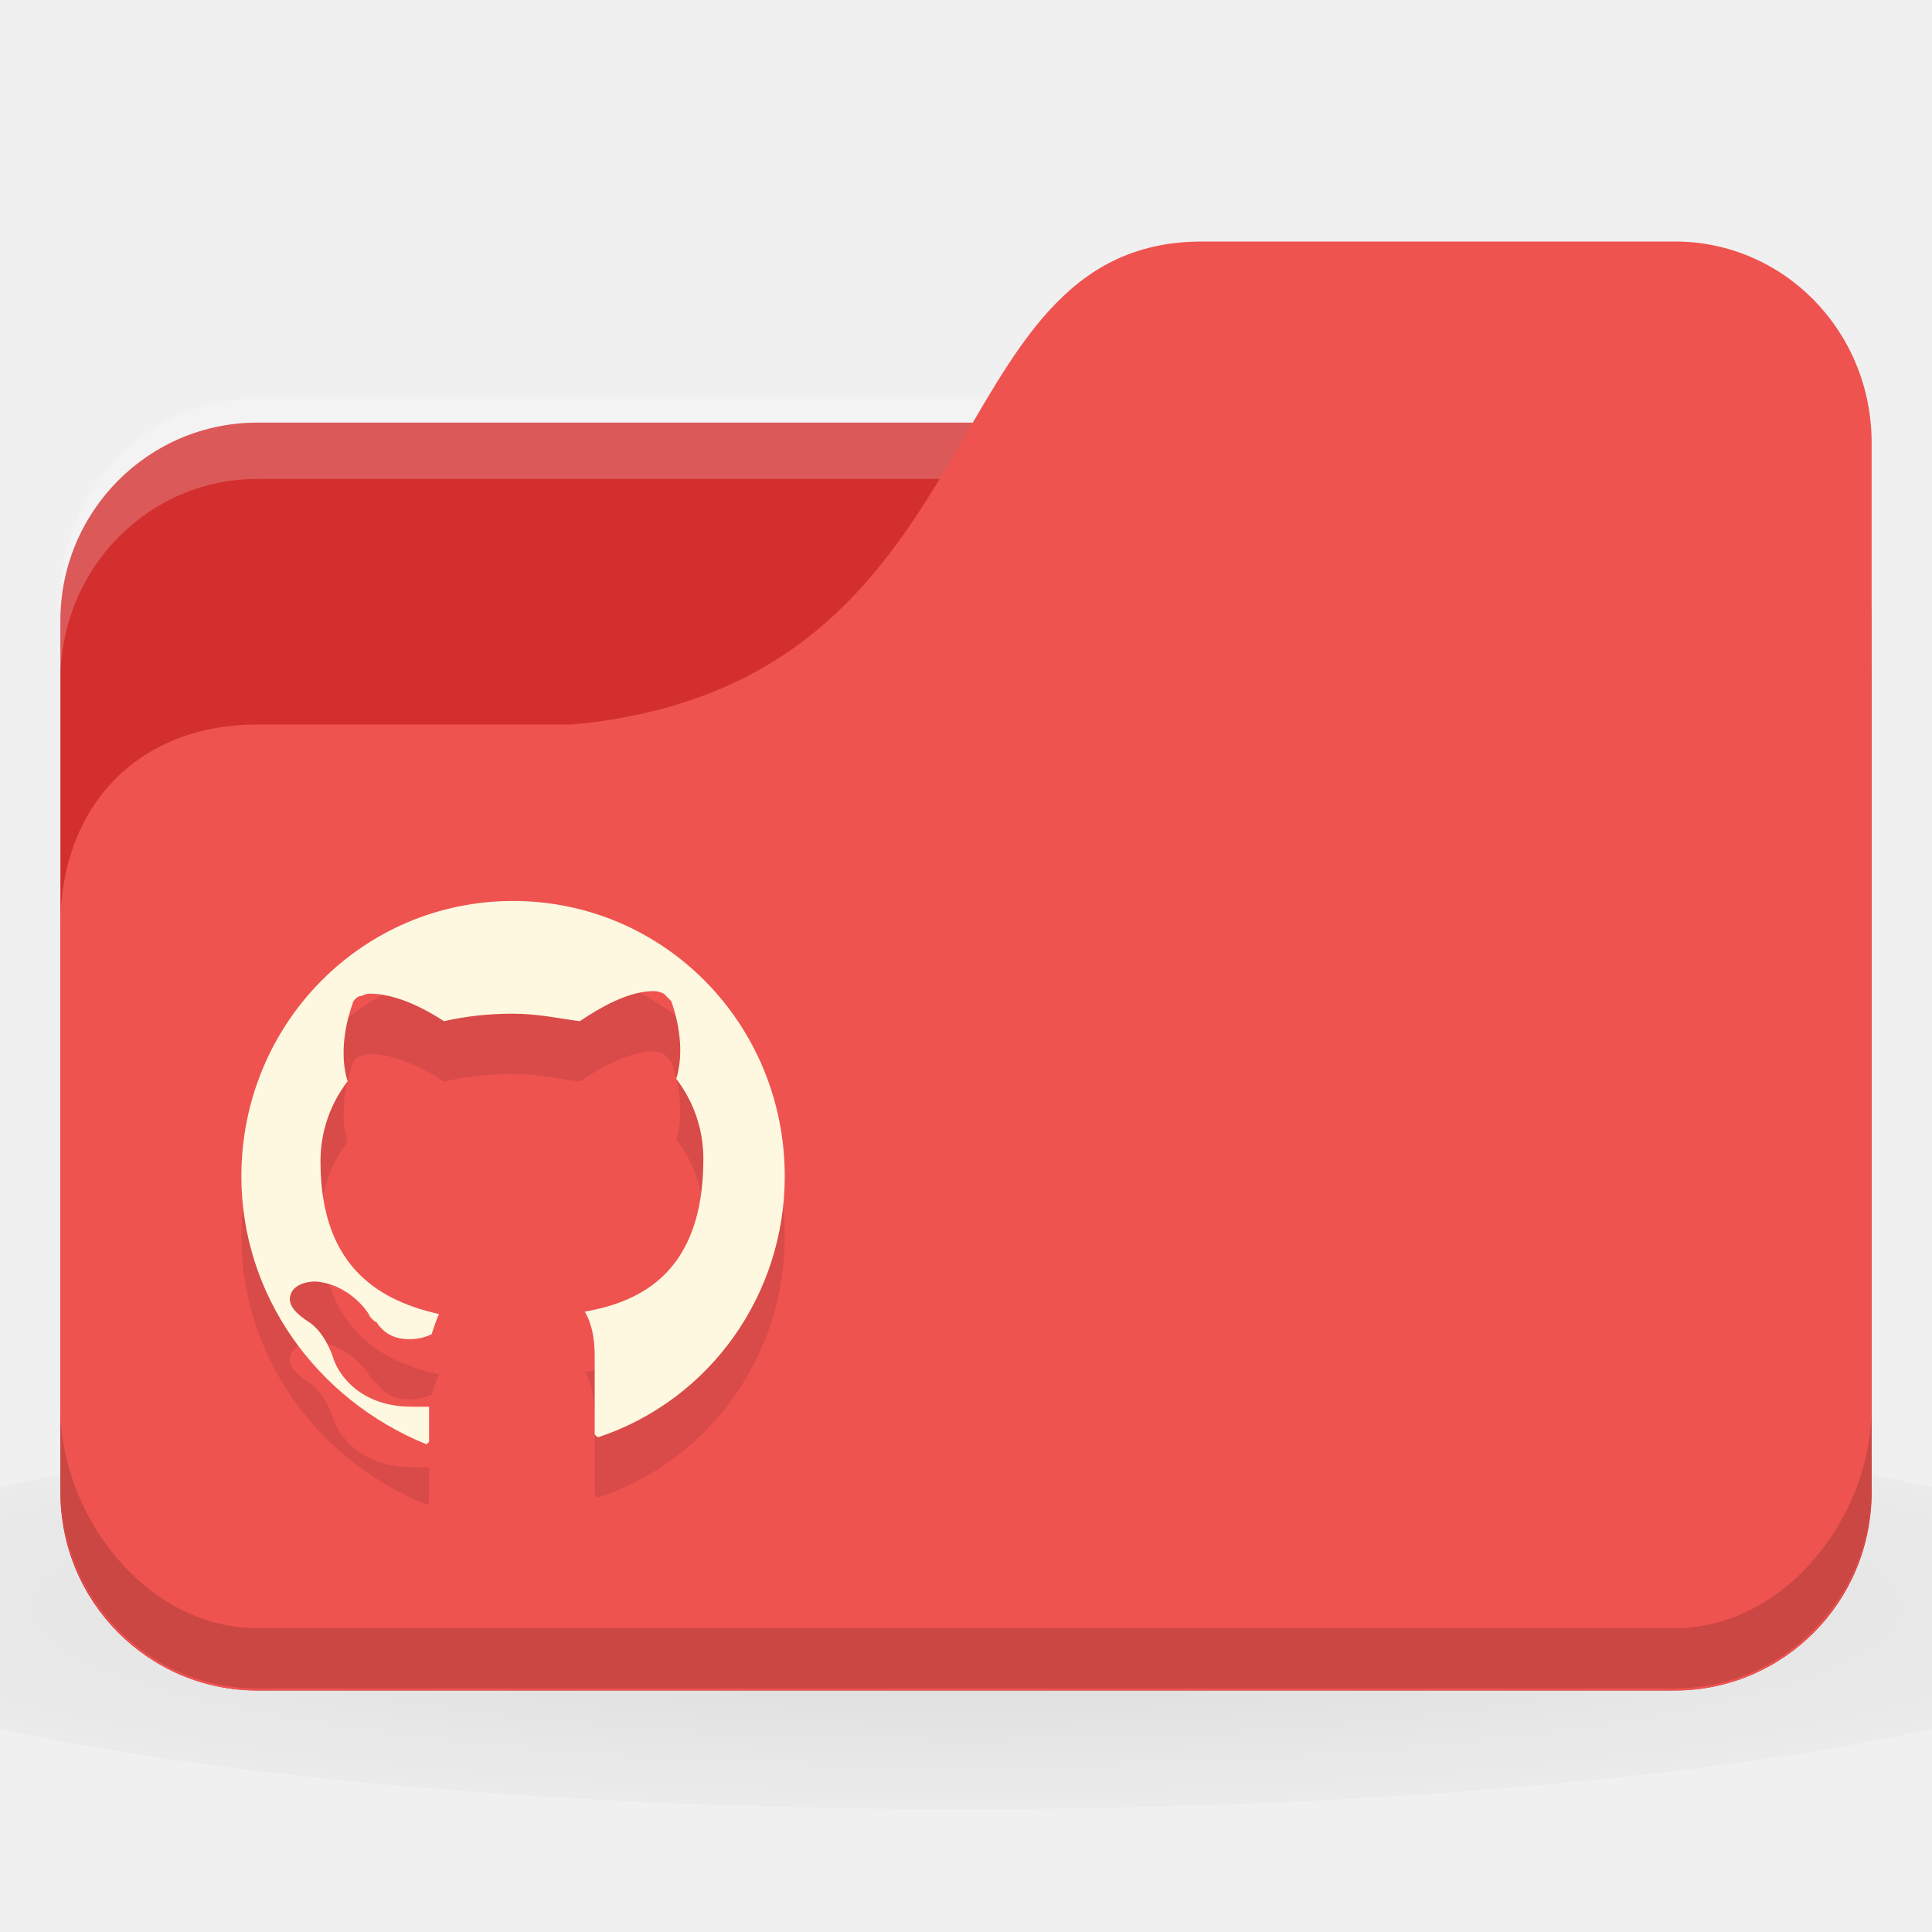
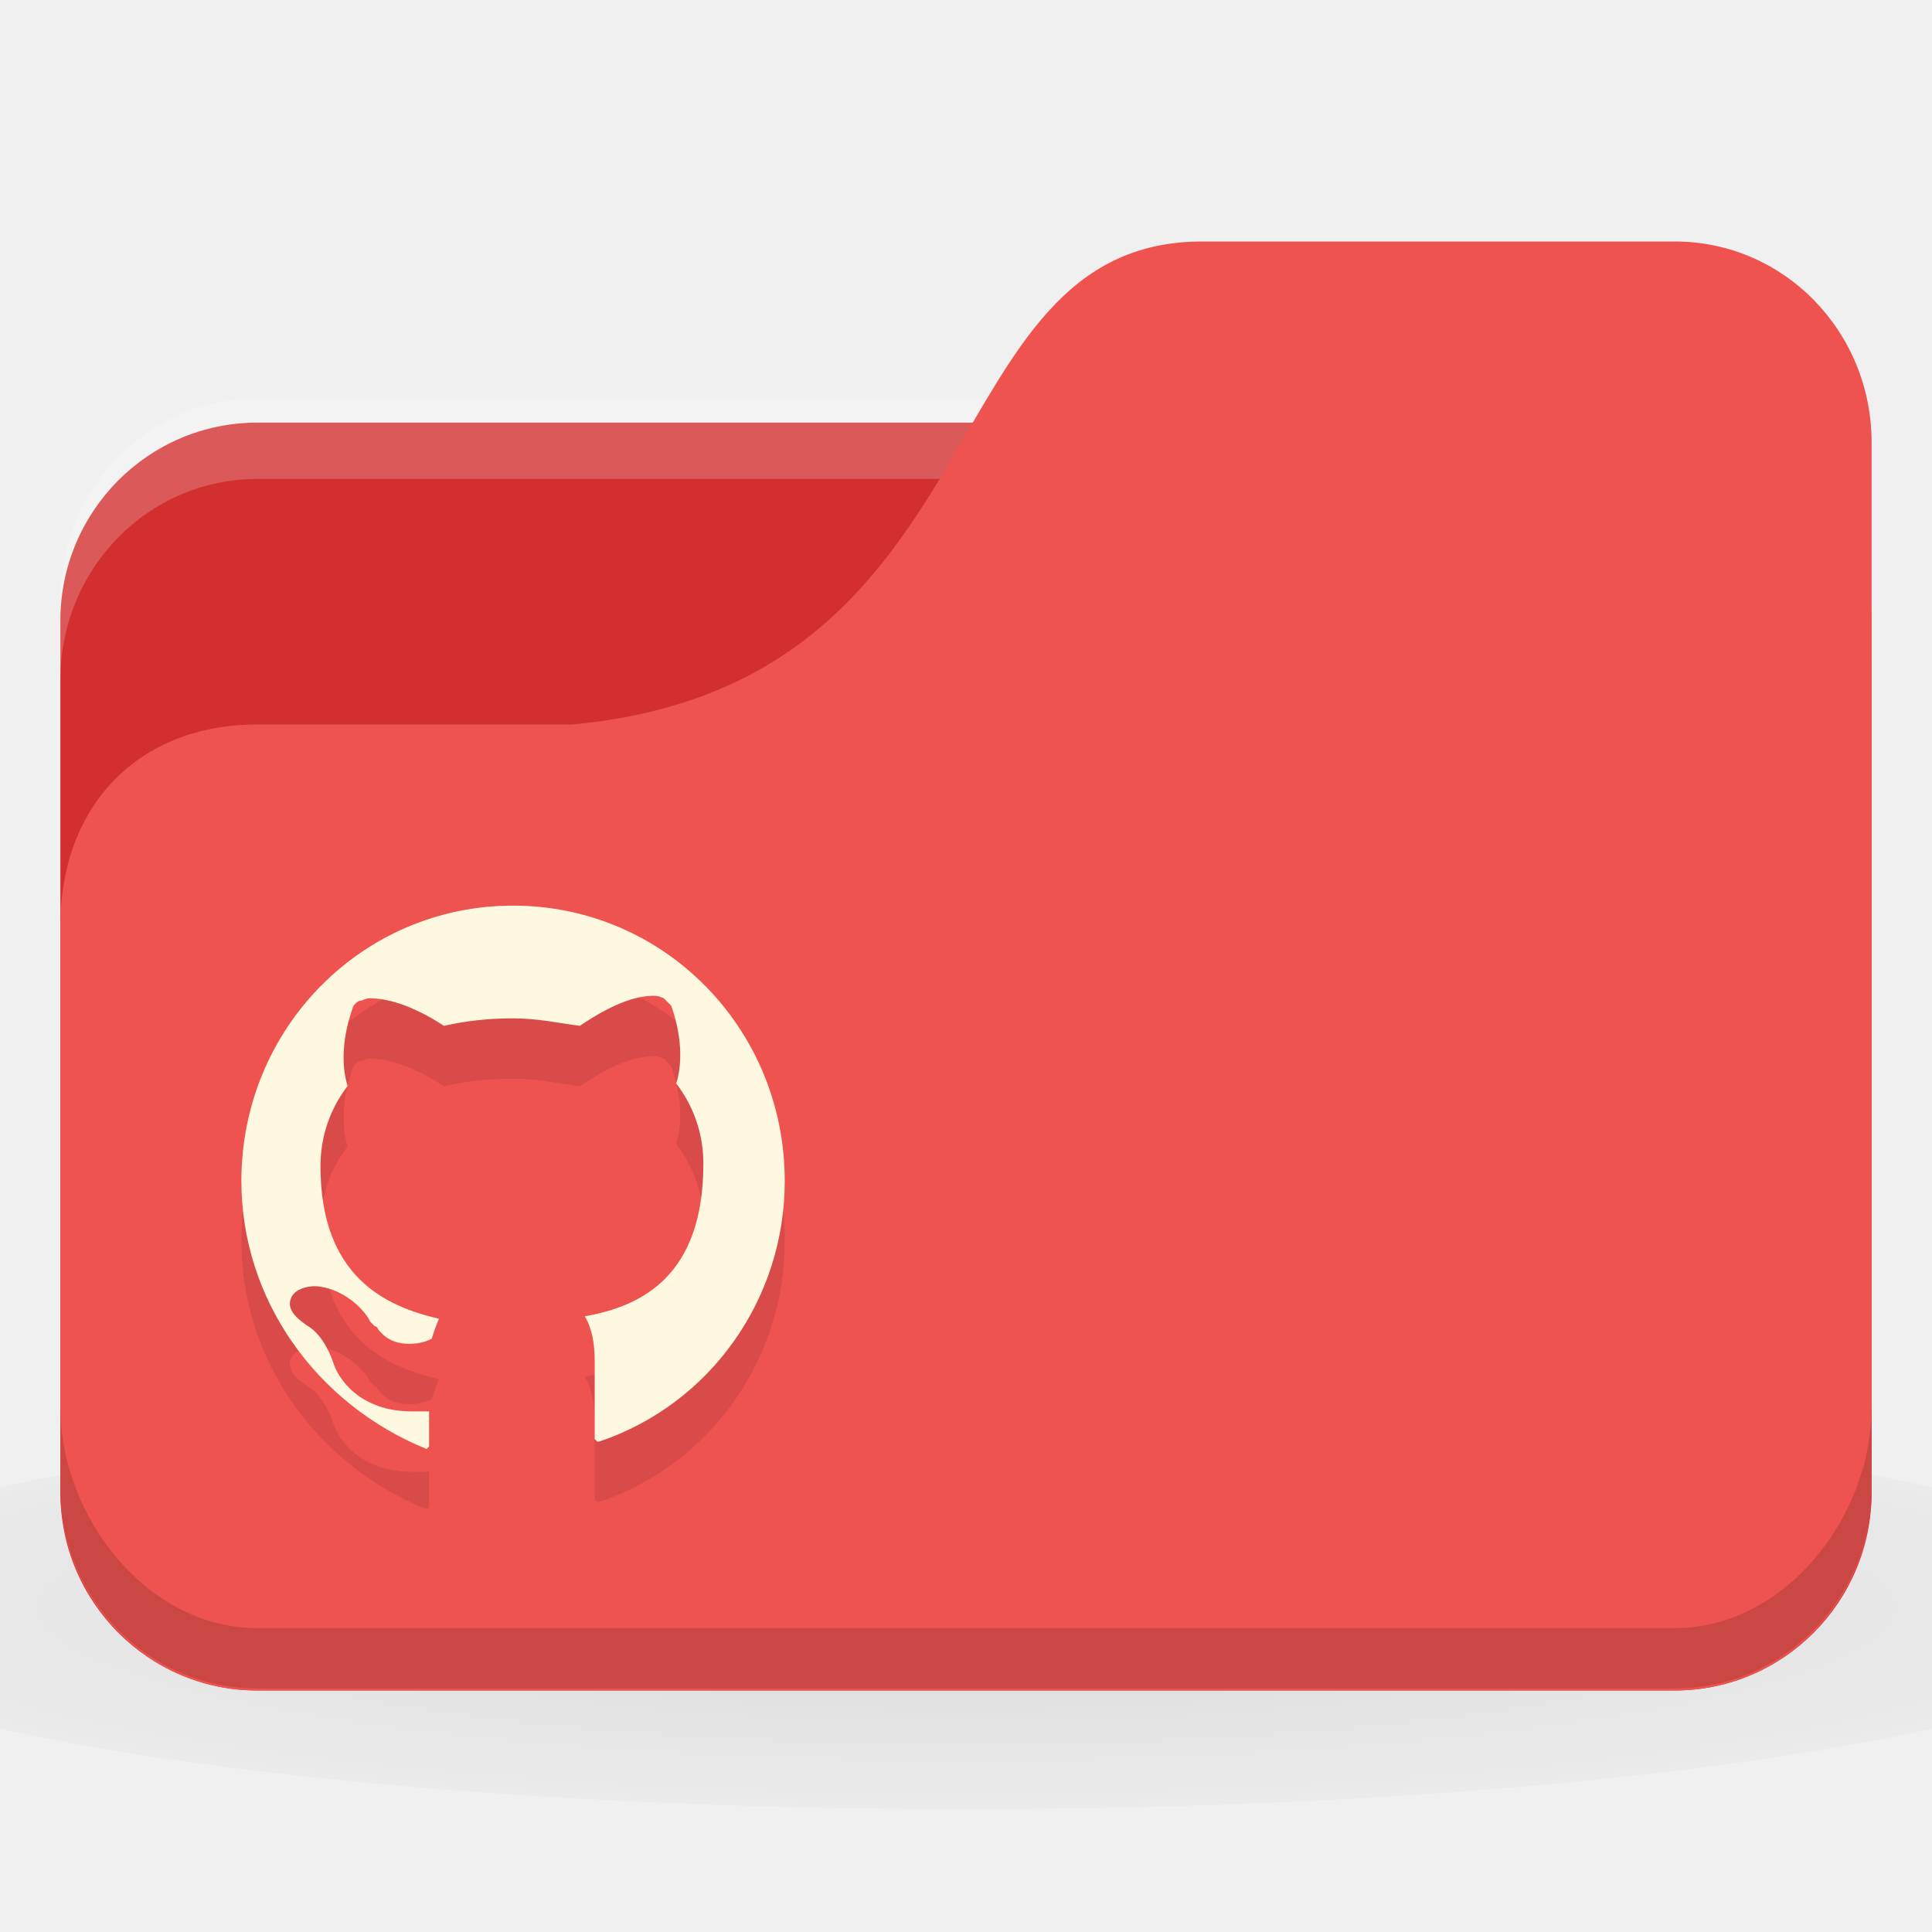
<svg xmlns="http://www.w3.org/2000/svg" version="1.1" viewBox="0 0 32 32">
  <defs>
    <radialGradient id="radialGradient3098" cx="24" cy="40.5" r="24" gradientTransform="matrix(.83333 0 0 .13889 -4 1041.4)" gradientUnits="userSpaceOnUse">
      <stop offset="0" />
      <stop style="stop-opacity:.196" offset="1" />
    </radialGradient>
  </defs>
-   <g transform="translate(0 -1020.4)">
+   <g transform="translate(0,-1020.4)">
    <path d="m16 1043.7c-6.551 0-12.352 0.522-16 1.333v4c3.648 0.811 9.449 1.333 16 1.333s12.352-0.522 16-1.333v-4c-3.648-0.811-9.449-1.333-16-1.333z" style="fill:url(#radialGradient3098);opacity:.1" />
    <rect x="1" y="1027.4" width="30" height="21" rx="3.261" ry="3.281" style="fill:#d32f2f" />
    <path d="m4.261 1027c-1.807 0-3.261 1.487-3.261 3.333v1.333c0-1.847 1.454-3.333 3.261-3.333h23.478c1.807 0 3.261 1.487 3.261 3.333v-1.333c0-1.847-1.454-3.333-3.261-3.333z" style="fill:#fff;opacity:.2" />
    <path d="m4.261 1032.4h5.217c7.174-0.667 5.87-8 10.435-8h7.826c1.807 0 3.261 1.487 3.261 3.333v17.333c0 1.847-1.454 3.333-3.261 3.333h-23.478c-1.807 0-3.261-1.487-3.261-3.333v-9.333c0-2 1.304-3.333 3.261-3.333z" style="fill:#ef5350" />
    <path d="m1 1043.7v1.333c0 1.847 1.454 3.333 3.261 3.333h23.478c1.807 0 3.261-1.487 3.261-3.333v-1.333c0 1.847-1.454 3.667-3.261 3.667h-23.478c-1.807 0-3.261-1.82-3.261-3.667z" style="opacity:.15" />
-     <path d="m9.932 1045.2h-0.041l-0.041-0.042v-1.286c0-0.29-0.041-0.539-0.164-0.747 0.941-0.166 1.964-0.664 1.964-2.53 0-0.498-0.164-0.954-0.45-1.327 0.082-0.249 0.123-0.705-0.082-1.286l-0.123-0.124s-0.082-0.042-0.164-0.042c-0.245 0-0.614 0.083-1.227 0.498-0.327-0.042-0.695-0.124-1.105-0.124s-0.777 0.041-1.145 0.124c-0.573-0.373-0.982-0.456-1.227-0.456-0.082 0-0.123 0.041-0.164 0.041-0.041 0-0.123 0.083-0.123 0.124-0.205 0.581-0.164 1.037-0.082 1.286-0.286 0.373-0.45 0.83-0.45 1.327 0 1.825 1.064 2.322 1.964 2.53-0.041 0.083-0.082 0.207-0.123 0.332-0.082 0.042-0.205 0.083-0.368 0.083-0.164 0-0.327-0.042-0.45-0.166l-0.041-0.042c-0.041-0.042-0.041-0.083-0.082-0.083l-0.041-0.041-0.041-0.042c0-0.042-0.327-0.539-0.9-0.581-0.205 0-0.368 0.083-0.409 0.207-0.082 0.207 0.164 0.373 0.286 0.456 0 0 0.245 0.124 0.409 0.581 0.082 0.29 0.45 0.83 1.309 0.83h0.286v0.581l-0.041 0.042s-0.041 0 0 0c-1.841-0.747-3.068-2.489-3.068-4.438 0-2.53 2.005-4.562 4.5-4.562s4.5 2.032 4.5 4.562c0 1.949-1.227 3.691-3.068 4.313z" style="fill-opacity:.098;stroke-width:.412" />
-     <path d="m9.932 1044.2h-0.041l-0.041-0.042v-1.286c0-0.29-0.041-0.539-0.164-0.747 0.941-0.166 1.964-0.664 1.964-2.53 0-0.498-0.164-0.954-0.45-1.327 0.082-0.249 0.123-0.705-0.082-1.286l-0.123-0.124s-0.082-0.042-0.164-0.042c-0.245 0-0.614 0.083-1.227 0.498-0.327-0.042-0.695-0.124-1.105-0.124s-0.777 0.041-1.145 0.124c-0.573-0.373-0.982-0.456-1.227-0.456-0.082 0-0.123 0.041-0.164 0.041-0.041 0-0.123 0.083-0.123 0.124-0.205 0.581-0.164 1.037-0.082 1.286-0.286 0.373-0.45 0.83-0.45 1.327 0 1.825 1.064 2.322 1.964 2.53-0.041 0.083-0.082 0.207-0.123 0.332-0.082 0.042-0.205 0.083-0.368 0.083-0.164 0-0.327-0.042-0.45-0.166l-0.041-0.042c-0.041-0.042-0.041-0.083-0.082-0.083l-0.041-0.041-0.041-0.042c0-0.042-0.327-0.539-0.9-0.581-0.205 0-0.368 0.083-0.409 0.207-0.082 0.207 0.164 0.373 0.286 0.456 0 0 0.245 0.124 0.409 0.581 0.082 0.29 0.45 0.83 1.309 0.83h0.286v0.581l-0.041 0.042s-0.041 0 0 0c-1.841-0.747-3.068-2.489-3.068-4.438 0-2.53 2.005-4.562 4.5-4.562s4.5 2.032 4.5 4.562c0 1.949-1.227 3.691-3.068 4.313z" style="fill:#fff8e1;stroke-width:.412" />
+     <path d="m9.932 1045.277h-0.041l-0.041-0.042v-1.286c0-0.29-0.041-0.539-0.164-0.747 0.941-0.166 1.964-0.664 1.964-2.53 0-0.498-0.164-0.954-0.45-1.327 0.082-0.249 0.123-0.705-0.082-1.286l-0.123-0.124s-0.082-0.042-0.164-0.042c-0.245 0-0.614 0.083-1.227 0.498-0.327-0.042-0.695-0.124-1.105-0.124s-0.777 0.041-1.145 0.124c-0.573-0.373-0.982-0.456-1.227-0.456-0.082 0-0.123 0.041-0.164 0.041s-0.123 0.083-0.123 0.124c-0.205 0.581-0.164 1.037-0.082 1.286-0.286 0.373-0.45 0.83-0.45 1.327 0 1.825 1.064 2.322 1.964 2.53-0.041 0.083-0.082 0.207-0.123 0.332-0.082 0.042-0.205 0.083-0.368 0.083s-0.327-0.042-0.45-0.166l-0.041-0.042c-0.041-0.042-0.041-0.083-0.082-0.083l-0.041-0.041-0.041-0.042c0-0.042-0.327-0.539-0.9-0.581-0.205 0-0.368 0.083-0.409 0.207-0.082 0.207 0.164 0.373 0.286 0.456 0 0 0.245 0.124 0.409 0.581 0.082 0.29 0.45 0.83 1.309 0.83h0.286v0.581l-0.041 0.042s-0.041 0 0 0c-1.841-0.747-3.068-2.489-3.068-4.438 0-2.53 2.005-4.562 4.5-4.562s4.5 2.032 4.5 4.562c0 1.949-1.227 3.691-3.068 4.313z" style="fill-opacity:.098;stroke-width:.412" />
+     <path d="m9.932 1044.277h-0.041l-0.041-0.042v-1.286c0-0.29-0.041-0.539-0.164-0.747 0.941-0.166 1.964-0.664 1.964-2.53 0-0.498-0.164-0.954-0.45-1.327 0.082-0.249 0.123-0.705-0.082-1.286l-0.123-0.124s-0.082-0.042-0.164-0.042c-0.245 0-0.614 0.083-1.227 0.498-0.327-0.042-0.695-0.124-1.105-0.124s-0.777 0.041-1.145 0.124c-0.573-0.373-0.982-0.456-1.227-0.456-0.082 0-0.123 0.041-0.164 0.041s-0.123 0.083-0.123 0.124c-0.205 0.581-0.164 1.037-0.082 1.286-0.286 0.373-0.45 0.83-0.45 1.327 0 1.825 1.064 2.322 1.964 2.53-0.041 0.083-0.082 0.207-0.123 0.332-0.082 0.042-0.205 0.083-0.368 0.083s-0.327-0.042-0.45-0.166l-0.041-0.042c-0.041-0.042-0.041-0.083-0.082-0.083l-0.041-0.041-0.041-0.042c0-0.042-0.327-0.539-0.9-0.581-0.205 0-0.368 0.083-0.409 0.207-0.082 0.207 0.164 0.373 0.286 0.456 0 0 0.245 0.124 0.409 0.581 0.082 0.29 0.45 0.83 1.309 0.83h0.286v0.581l-0.041 0.042s-0.041 0 0 0c-1.841-0.747-3.068-2.489-3.068-4.438 0-2.53 2.005-4.562 4.5-4.562s4.5 2.032 4.5 4.562c0 1.949-1.227 3.691-3.068 4.313z" style="fill:#fff8e1;stroke-width:.412" />
  </g>
</svg>
